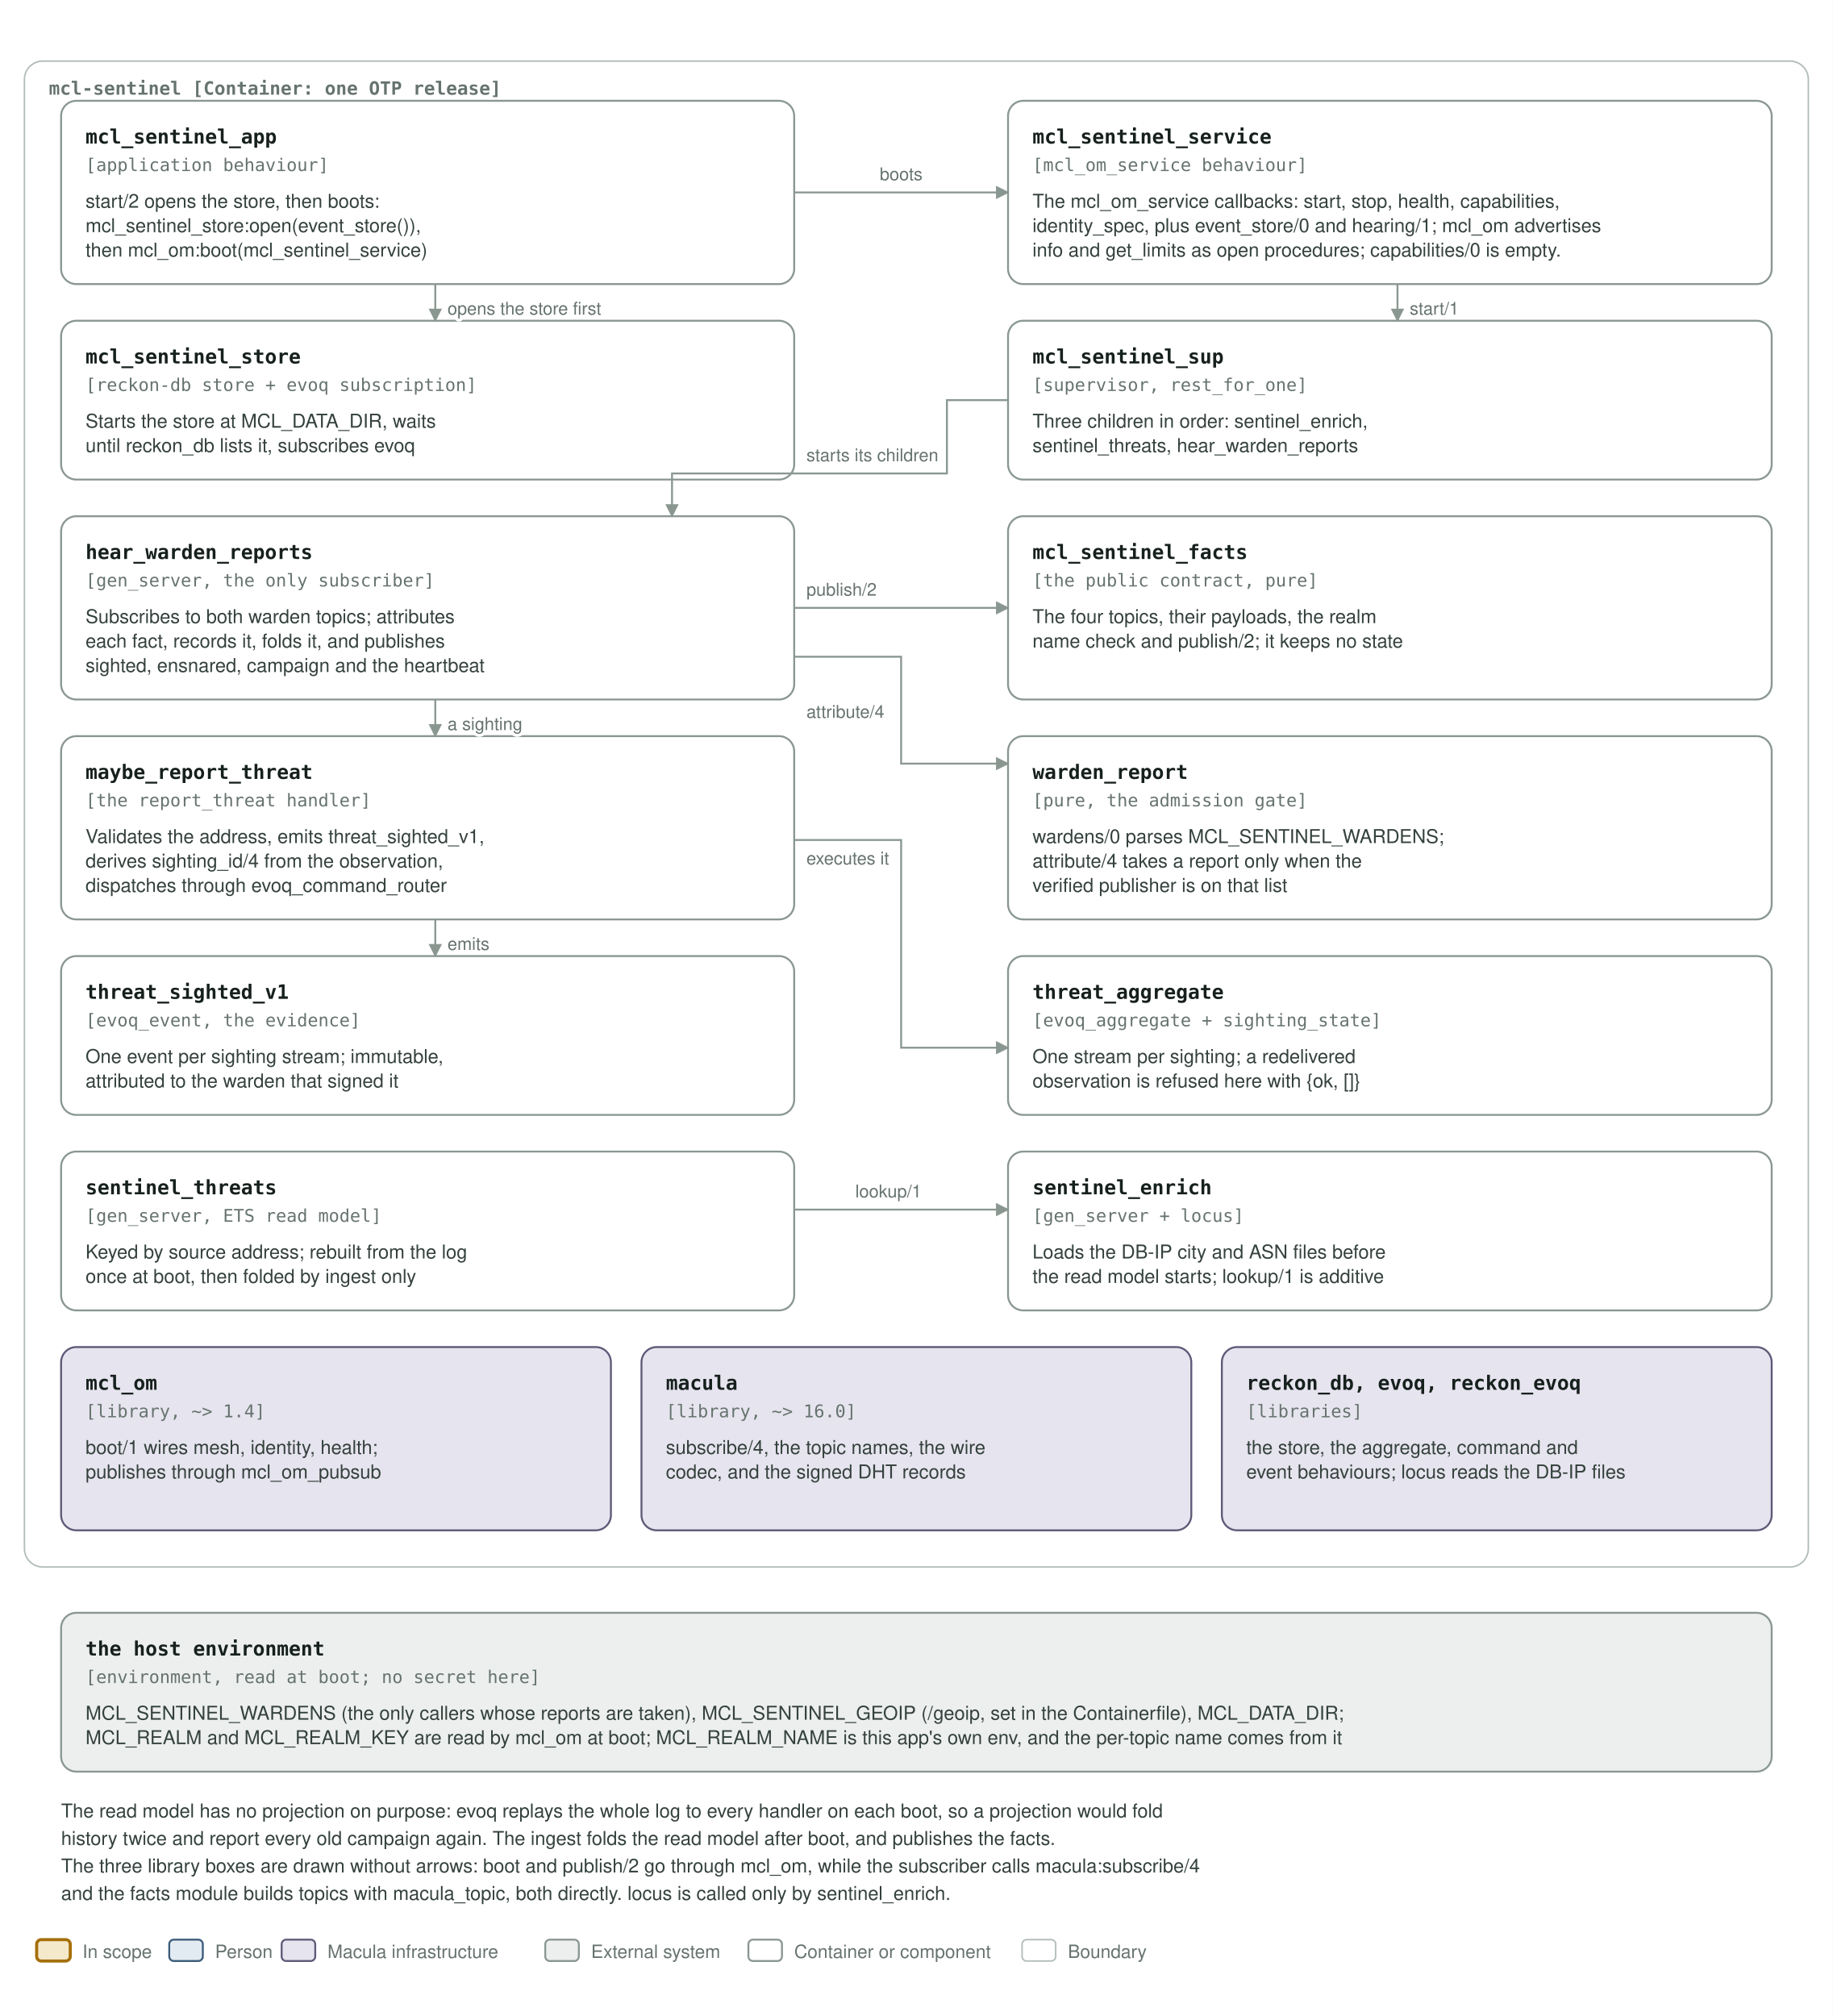
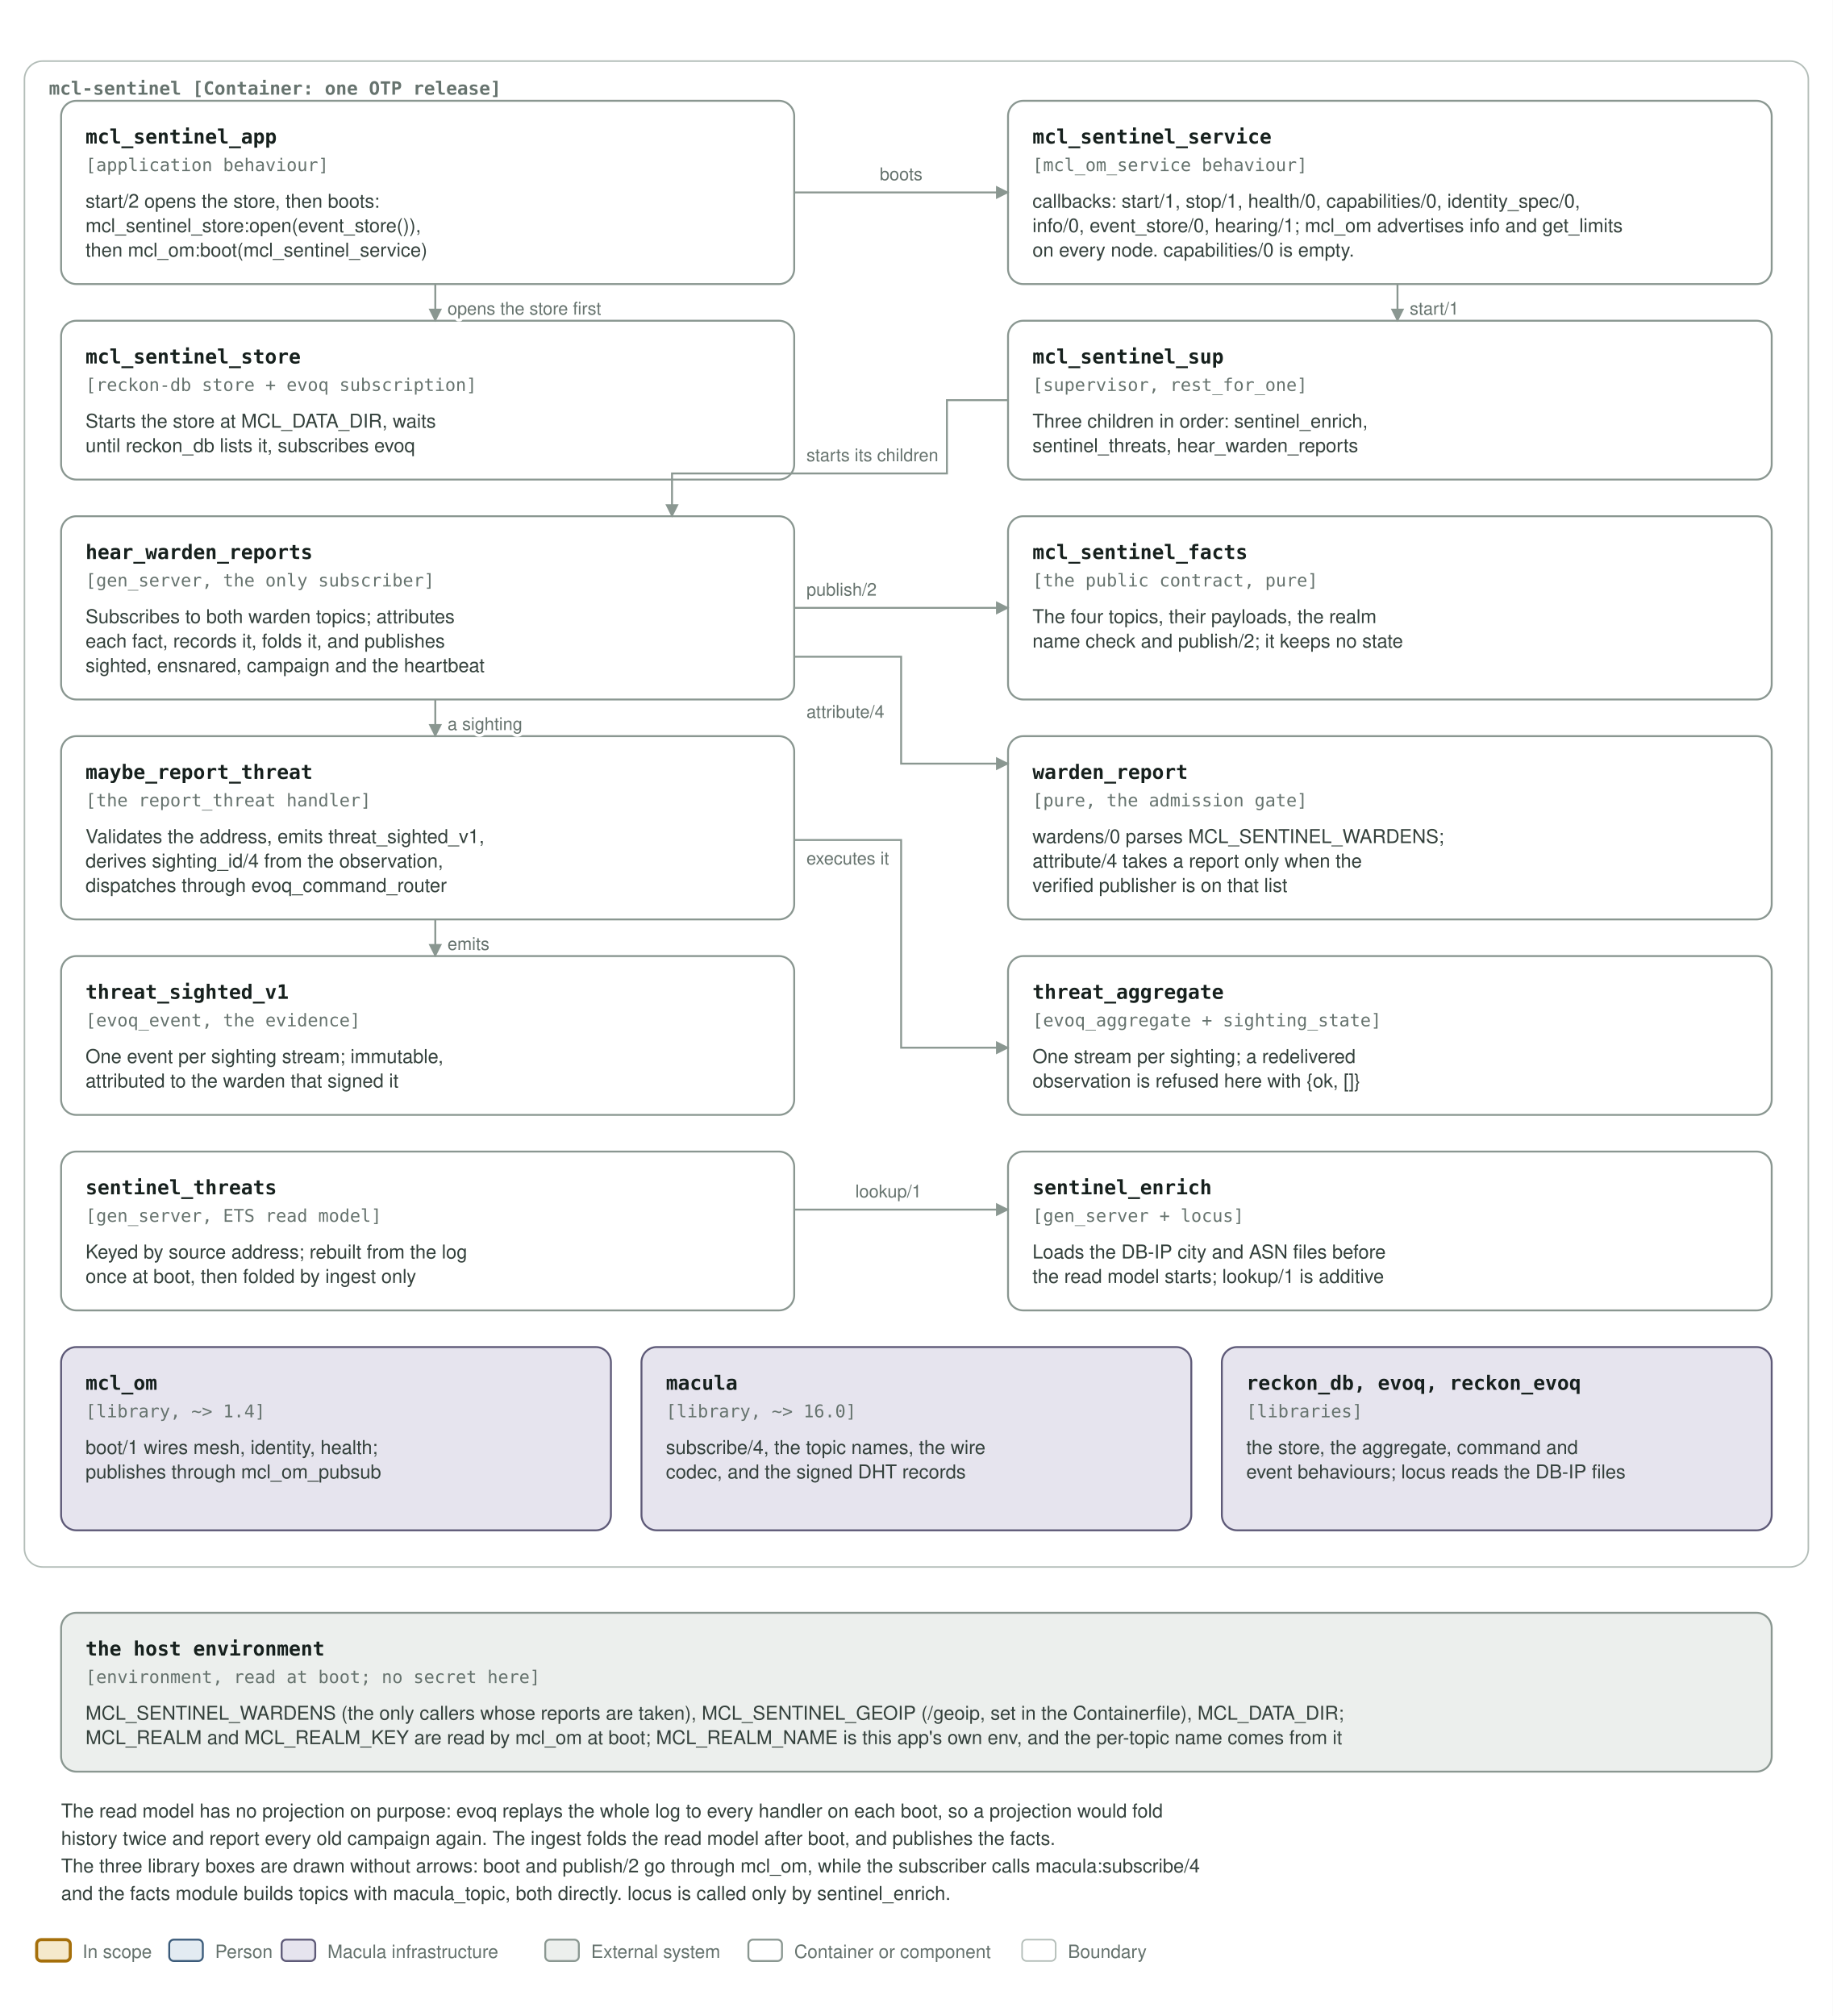
<svg xmlns="http://www.w3.org/2000/svg" viewBox="0 0 1200 1320" role="img" aria-label="mcl-sentinel components">
  <style>
.t-name { font-family: "Atkinson Hyperlegible", "Segoe UI", system-ui, -apple-system, Helvetica, Arial, sans-serif; font-size: 15px; font-weight: 700; }
.t-desc { font-family: "Atkinson Hyperlegible", "Segoe UI", system-ui, -apple-system, Helvetica, Arial, sans-serif; font-size: 12.5px; }
.t-rel { font-family: "Atkinson Hyperlegible", "Segoe UI", system-ui, -apple-system, Helvetica, Arial, sans-serif; font-size: 11.5px; paint-order: stroke; stroke-width: 4px; stroke-linejoin: round; }
.t-code { font-family: "JetBrains Mono", ui-monospace, Menlo, Consolas, monospace; font-size: 13px; font-weight: 600; }
.t-type { font-family: "JetBrains Mono", ui-monospace, Menlo, Consolas, monospace; font-size: 11.5px; }
.t-bound { font-family: "JetBrains Mono", ui-monospace, Menlo, Consolas, monospace; font-size: 12px; font-weight: 600; }
.t-leg { font-family: "Atkinson Hyperlegible", "Segoe UI", system-ui, -apple-system, Helvetica, Arial, sans-serif; font-size: 12px; }
.edge { fill: none; stroke-width: 1.25; }
.edge-later { fill: none; stroke-width: 1.25; stroke-dasharray: 5 4; }
.bg { fill: #FFFFFF; }
.b-sys { fill: #F5E9CC; stroke: #A56F0A; stroke-width: 2; }
.b-per { fill: #E3EBF2; stroke: #3B5B7A; stroke-width: 1.25; }
.b-mac { fill: #E6E4EE; stroke: #5E5A78; stroke-width: 1.25; }
.b-ext { fill: #ECEFED; stroke: #8A9791; stroke-width: 1.25; }
.b-cmp { fill: #FFFFFF; stroke: #8A9791; stroke-width: 1.25; }
.b-later { fill: none; stroke: #8A9791; stroke-width: 1.25; stroke-dasharray: 5 4; }
.bound { fill: none; stroke: #B3BDB8; stroke-width: 1; }
.head { fill: #3B5B7A; }
.t-name, .t-code { fill: #16201D; }
.t-type, .t-bound, .t-leg { fill: #66736E; }
.t-desc { fill: #34413C; }
.t-rel { fill: #66736E; stroke: #FFFFFF; }
.edge, .edge-later { stroke: #8A9791; }
.arrowhead { fill: #8A9791; }
@media (prefers-color-scheme: dark) {
.bg { fill: #171F1C; }
.b-sys { fill: #3A2E13; stroke: #E3AA3C; }
.b-per { fill: #1D2A36; stroke: #8EB4D8; }
.b-mac { fill: #26243A; stroke: #A9A4C8; }
.b-ext { fill: #1C2421; stroke: #7D8B85; }
.b-cmp { fill: #171F1C; stroke: #7D8B85; }
.b-later { stroke: #7D8B85; }
.bound { stroke: #4A5752; }
.head { fill: #8EB4D8; }
.t-name, .t-code { fill: #E6ECE9; }
.t-type, .t-bound, .t-leg { fill: #93A09A; }
.t-desc { fill: #C3CDC8; }
.t-rel { fill: #93A09A; stroke: #171F1C; }
.edge, .edge-later { stroke: #7D8B85; }
.arrowhead { fill: #7D8B85; }
}
</style>
  <defs>
    <marker id="a" viewBox="0 0 10 10" refX="9" refY="5" markerWidth="7" markerHeight="7" orient="auto-start-reverse">
      <path class="arrowhead" d="M0 0L10 5L0 10z" />
    </marker>
  </defs>
  <rect class="bg" x="0" y="0" width="1200" height="1320" />
  <rect class="bound" x="16" y="40" width="1168" height="986" rx="12" />
  <text class="t-bound" x="32" y="62">mcl-sentinel [Container: one OTP release]</text>
  <rect class="b-cmp" x="40" y="66" width="480" height="120" rx="10" />
  <text class="t-code" x="56" y="94">mcl_sentinel_app</text>
  <text class="t-type" x="56" y="112">[application behaviour]</text>
  <text class="t-desc" x="56" y="136">start/2 opens the store, then boots:</text>
  <text class="t-desc" x="56" y="152">mcl_sentinel_store:open(event_store()),</text>
  <text class="t-desc" x="56" y="168">then mcl_om:boot(mcl_sentinel_service)</text>
  <rect class="b-cmp" x="660" y="66" width="500" height="120" rx="10" />
  <text class="t-code" x="676" y="94">mcl_sentinel_service</text>
  <text class="t-type" x="676" y="112">[mcl_om_service behaviour]</text>
-   <text class="t-desc" x="676" y="136">The mcl_om_service callbacks: start, stop, health, capabilities,</text>
-   <text class="t-desc" x="676" y="152">identity_spec, plus event_store/0 and hearing/1; mcl_om advertises</text>
-   <text class="t-desc" x="676" y="168">info and get_limits as open procedures; capabilities/0 is empty.</text>
+   <text class="t-desc" x="676" y="136">callbacks: start/1, stop/1, health/0, capabilities/0, identity_spec/0,</text>
+   <text class="t-desc" x="676" y="152">info/0, event_store/0, hearing/1; mcl_om advertises info and get_limits</text>
+   <text class="t-desc" x="676" y="168">on every node. capabilities/0 is empty.</text>
  <rect class="b-cmp" x="40" y="210" width="480" height="104" rx="10" />
  <text class="t-code" x="56" y="238">mcl_sentinel_store</text>
  <text class="t-type" x="56" y="256">[reckon-db store + evoq subscription]</text>
  <text class="t-desc" x="56" y="280">Starts the store at MCL_DATA_DIR, waits</text>
  <text class="t-desc" x="56" y="296">until reckon_db lists it, subscribes evoq</text>
  <rect class="b-cmp" x="660" y="210" width="500" height="104" rx="10" />
  <text class="t-code" x="676" y="238">mcl_sentinel_sup</text>
  <text class="t-type" x="676" y="256">[supervisor, rest_for_one]</text>
  <text class="t-desc" x="676" y="280">Three children in order: sentinel_enrich,</text>
  <text class="t-desc" x="676" y="296">sentinel_threats, hear_warden_reports</text>
  <rect class="b-cmp" x="40" y="338" width="480" height="120" rx="10" />
  <text class="t-code" x="56" y="366">hear_warden_reports</text>
  <text class="t-type" x="56" y="384">[gen_server, the only subscriber]</text>
  <text class="t-desc" x="56" y="408">Subscribes to both warden topics; attributes</text>
  <text class="t-desc" x="56" y="424">each fact, records it, folds it, and publishes</text>
  <text class="t-desc" x="56" y="440">sighted, ensnared, campaign and the heartbeat</text>
  <rect class="b-cmp" x="660" y="338" width="500" height="120" rx="10" />
  <text class="t-code" x="676" y="366">mcl_sentinel_facts</text>
  <text class="t-type" x="676" y="384">[the public contract, pure]</text>
  <text class="t-desc" x="676" y="408">The four topics, their payloads, the realm</text>
  <text class="t-desc" x="676" y="424">name check and publish/2; it keeps no state</text>
  <rect class="b-cmp" x="40" y="482" width="480" height="120" rx="10" />
  <text class="t-code" x="56" y="510">maybe_report_threat</text>
  <text class="t-type" x="56" y="528">[the report_threat handler]</text>
  <text class="t-desc" x="56" y="552">Validates the address, emits threat_sighted_v1,</text>
  <text class="t-desc" x="56" y="568">derives sighting_id/4 from the observation,</text>
  <text class="t-desc" x="56" y="584">dispatches through evoq_command_router</text>
  <rect class="b-cmp" x="660" y="482" width="500" height="120" rx="10" />
  <text class="t-code" x="676" y="510">warden_report</text>
  <text class="t-type" x="676" y="528">[pure, the admission gate]</text>
  <text class="t-desc" x="676" y="552">wardens/0 parses MCL_SENTINEL_WARDENS;</text>
  <text class="t-desc" x="676" y="568">attribute/4 takes a report only when the</text>
  <text class="t-desc" x="676" y="584">verified publisher is on that list</text>
  <rect class="b-cmp" x="40" y="626" width="480" height="104" rx="10" />
  <text class="t-code" x="56" y="654">threat_sighted_v1</text>
  <text class="t-type" x="56" y="672">[evoq_event, the evidence]</text>
  <text class="t-desc" x="56" y="696">One event per sighting stream; immutable,</text>
  <text class="t-desc" x="56" y="712">attributed to the warden that signed it</text>
  <rect class="b-cmp" x="660" y="626" width="500" height="104" rx="10" />
  <text class="t-code" x="676" y="654">threat_aggregate</text>
  <text class="t-type" x="676" y="672">[evoq_aggregate + sighting_state]</text>
  <text class="t-desc" x="676" y="696">One stream per sighting; a redelivered</text>
  <text class="t-desc" x="676" y="712">observation is refused here with {ok, []}</text>
  <rect class="b-cmp" x="40" y="754" width="480" height="104" rx="10" />
  <text class="t-code" x="56" y="782">sentinel_threats</text>
  <text class="t-type" x="56" y="800">[gen_server, ETS read model]</text>
  <text class="t-desc" x="56" y="824">Keyed by source address; rebuilt from the log</text>
  <text class="t-desc" x="56" y="840">once at boot, then folded by ingest only</text>
  <rect class="b-cmp" x="660" y="754" width="500" height="104" rx="10" />
  <text class="t-code" x="676" y="782">sentinel_enrich</text>
  <text class="t-type" x="676" y="800">[gen_server + locus]</text>
  <text class="t-desc" x="676" y="824">Loads the DB-IP city and ASN files before</text>
  <text class="t-desc" x="676" y="840">the read model starts; lookup/1 is additive</text>
  <rect class="b-mac" x="40" y="882" width="360" height="120" rx="10" />
  <text class="t-code" x="56" y="910">mcl_om</text>
  <text class="t-type" x="56" y="928">[library, ~&gt; 1.4]</text>
  <text class="t-desc" x="56" y="952">boot/1 wires mesh, identity, health;</text>
  <text class="t-desc" x="56" y="968">publishes through mcl_om_pubsub</text>
  <rect class="b-mac" x="420" y="882" width="360" height="120" rx="10" />
  <text class="t-code" x="436" y="910">macula</text>
  <text class="t-type" x="436" y="928">[library, ~&gt; 16.0]</text>
  <text class="t-desc" x="436" y="952">subscribe/4, the topic names, the wire</text>
  <text class="t-desc" x="436" y="968">codec, and the signed DHT records</text>
  <rect class="b-mac" x="800" y="882" width="360" height="120" rx="10" />
  <text class="t-code" x="816" y="910">reckon_db, evoq, reckon_evoq</text>
  <text class="t-type" x="816" y="928">[libraries]</text>
  <text class="t-desc" x="816" y="952">the store, the aggregate, command and</text>
  <text class="t-desc" x="816" y="968">event behaviours; locus reads the DB-IP files</text>
  <rect class="b-ext" x="40" y="1056" width="1120" height="104" rx="10" />
  <text class="t-code" x="56" y="1084">the host environment</text>
  <text class="t-type" x="56" y="1102">[environment, read at boot; no secret here]</text>
  <text class="t-desc" x="56" y="1126">MCL_SENTINEL_WARDENS (the only callers whose reports are taken), MCL_SENTINEL_GEOIP (/geoip, set in the Containerfile), MCL_DATA_DIR;</text>
  <text class="t-desc" x="56" y="1142">MCL_REALM and MCL_REALM_KEY are read by mcl_om at boot; MCL_REALM_NAME is this app's own env, and the per-topic name comes from it</text>
  <path class="edge" d="M520 126H660" marker-end="url(#a)" />
  <text class="t-rel" x="590" y="118" text-anchor="middle">boots</text>
  <path class="edge" d="M285 186V210" marker-end="url(#a)" />
  <text class="t-rel" x="293" y="206">opens the store first</text>
  <path class="edge" d="M915 186V210" marker-end="url(#a)" />
  <text class="t-rel" x="923" y="206">start/1</text>
  <path class="edge" d="M660 262H620V310H440V338" marker-end="url(#a)" />
  <text class="t-rel" x="528" y="302">starts its children</text>
  <path class="edge" d="M520 398H660" marker-end="url(#a)" />
  <text class="t-rel" x="528" y="390">publish/2</text>
  <path class="edge" d="M520 430H590V500H660" marker-end="url(#a)" />
  <text class="t-rel" x="528" y="470">attribute/4</text>
  <path class="edge" d="M285 458V482" marker-end="url(#a)" />
  <text class="t-rel" x="293" y="478">a sighting</text>
  <path class="edge" d="M520 550H590V686H660" marker-end="url(#a)" />
  <text class="t-rel" x="528" y="566">executes it</text>
  <path class="edge" d="M285 602V626" marker-end="url(#a)" />
  <text class="t-rel" x="293" y="622">emits</text>
  <path class="edge" d="M520 792H660" marker-end="url(#a)" />
  <text class="t-rel" x="560" y="784">lookup/1</text>
  <text class="t-desc" x="40" y="1190">The read model has no projection on purpose: evoq replays the whole log to every handler on each boot, so a projection would fold</text>
  <text class="t-desc" x="40" y="1208">history twice and report every old campaign again. The ingest folds the read model after boot, and publishes the facts.</text>
  <text class="t-desc" x="40" y="1226">The three library boxes are drawn without arrows: boot and publish/2 go through mcl_om, while the subscriber calls macula:subscribe/4</text>
  <text class="t-desc" x="40" y="1244">and the facts module builds topics with macula_topic, both directly. locus is called only by sentinel_enrich.</text>
  <rect class="b-sys" x="24" y="1270" width="22" height="14" rx="3" />
  <text class="t-leg" x="54" y="1282">In scope</text>
  <rect class="b-per" x="110.8" y="1270" width="22" height="14" rx="3" />
  <text class="t-leg" x="140.8" y="1282">Person</text>
  <rect class="b-mac" x="184.4" y="1270" width="22" height="14" rx="3" />
  <text class="t-leg" x="214.4" y="1282">Macula infrastructure</text>
  <rect class="b-ext" x="357.0" y="1270" width="22" height="14" rx="3" />
  <text class="t-leg" x="387.0" y="1282">External system</text>
  <rect class="b-cmp" x="490.0" y="1270" width="22" height="14" rx="3" />
  <text class="t-leg" x="520.0" y="1282">Container or component</text>
  <rect class="bound" x="669.2" y="1270" width="22" height="14" rx="3" />
  <text class="t-leg" x="699.2" y="1282">Boundary</text>
</svg>
